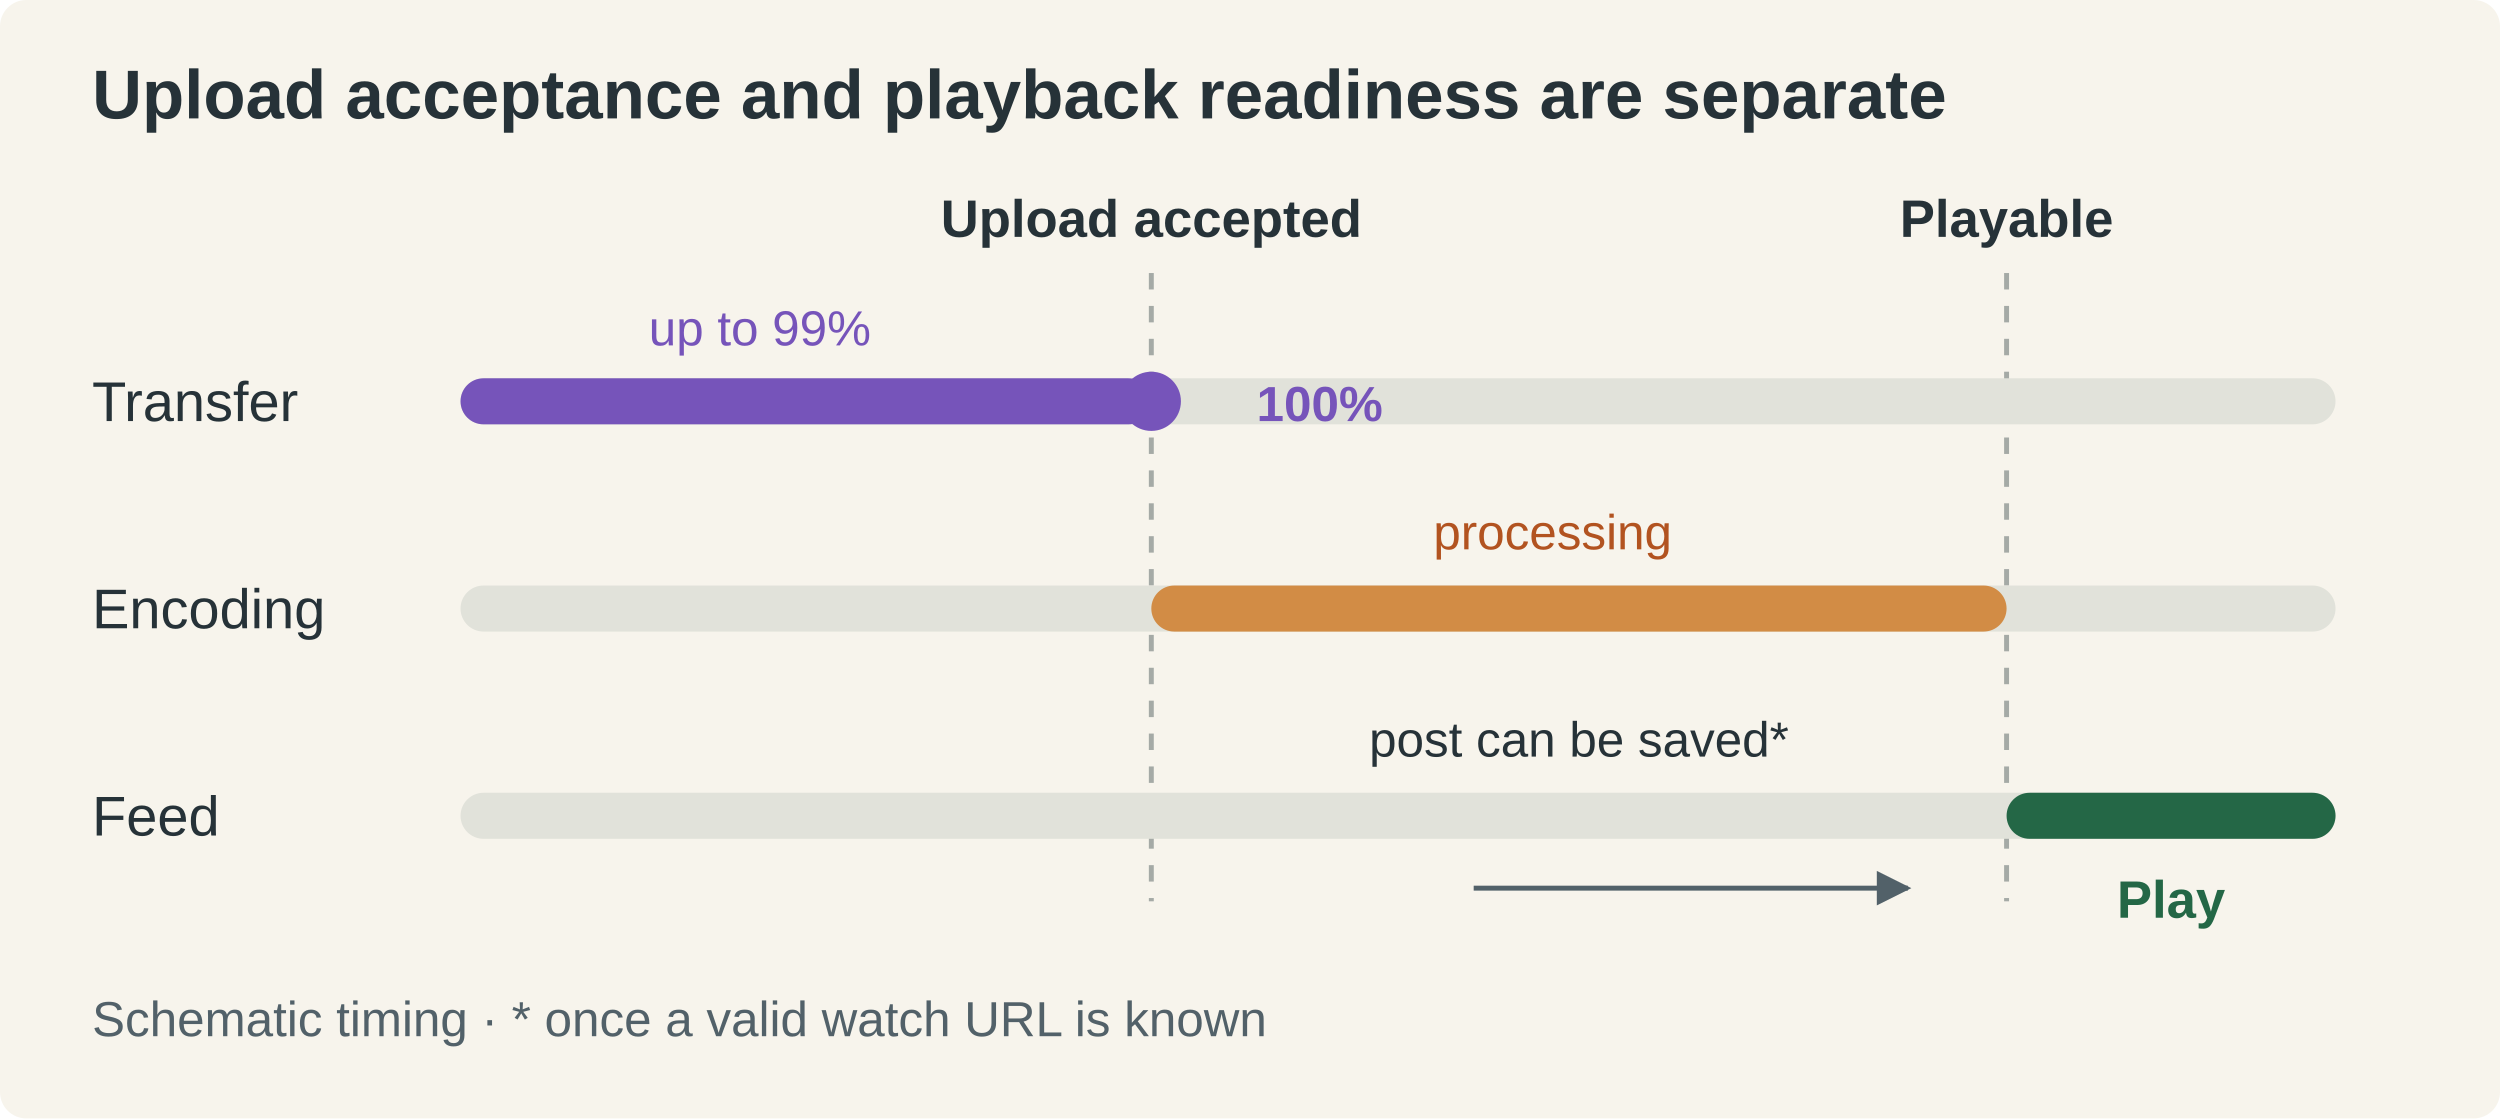
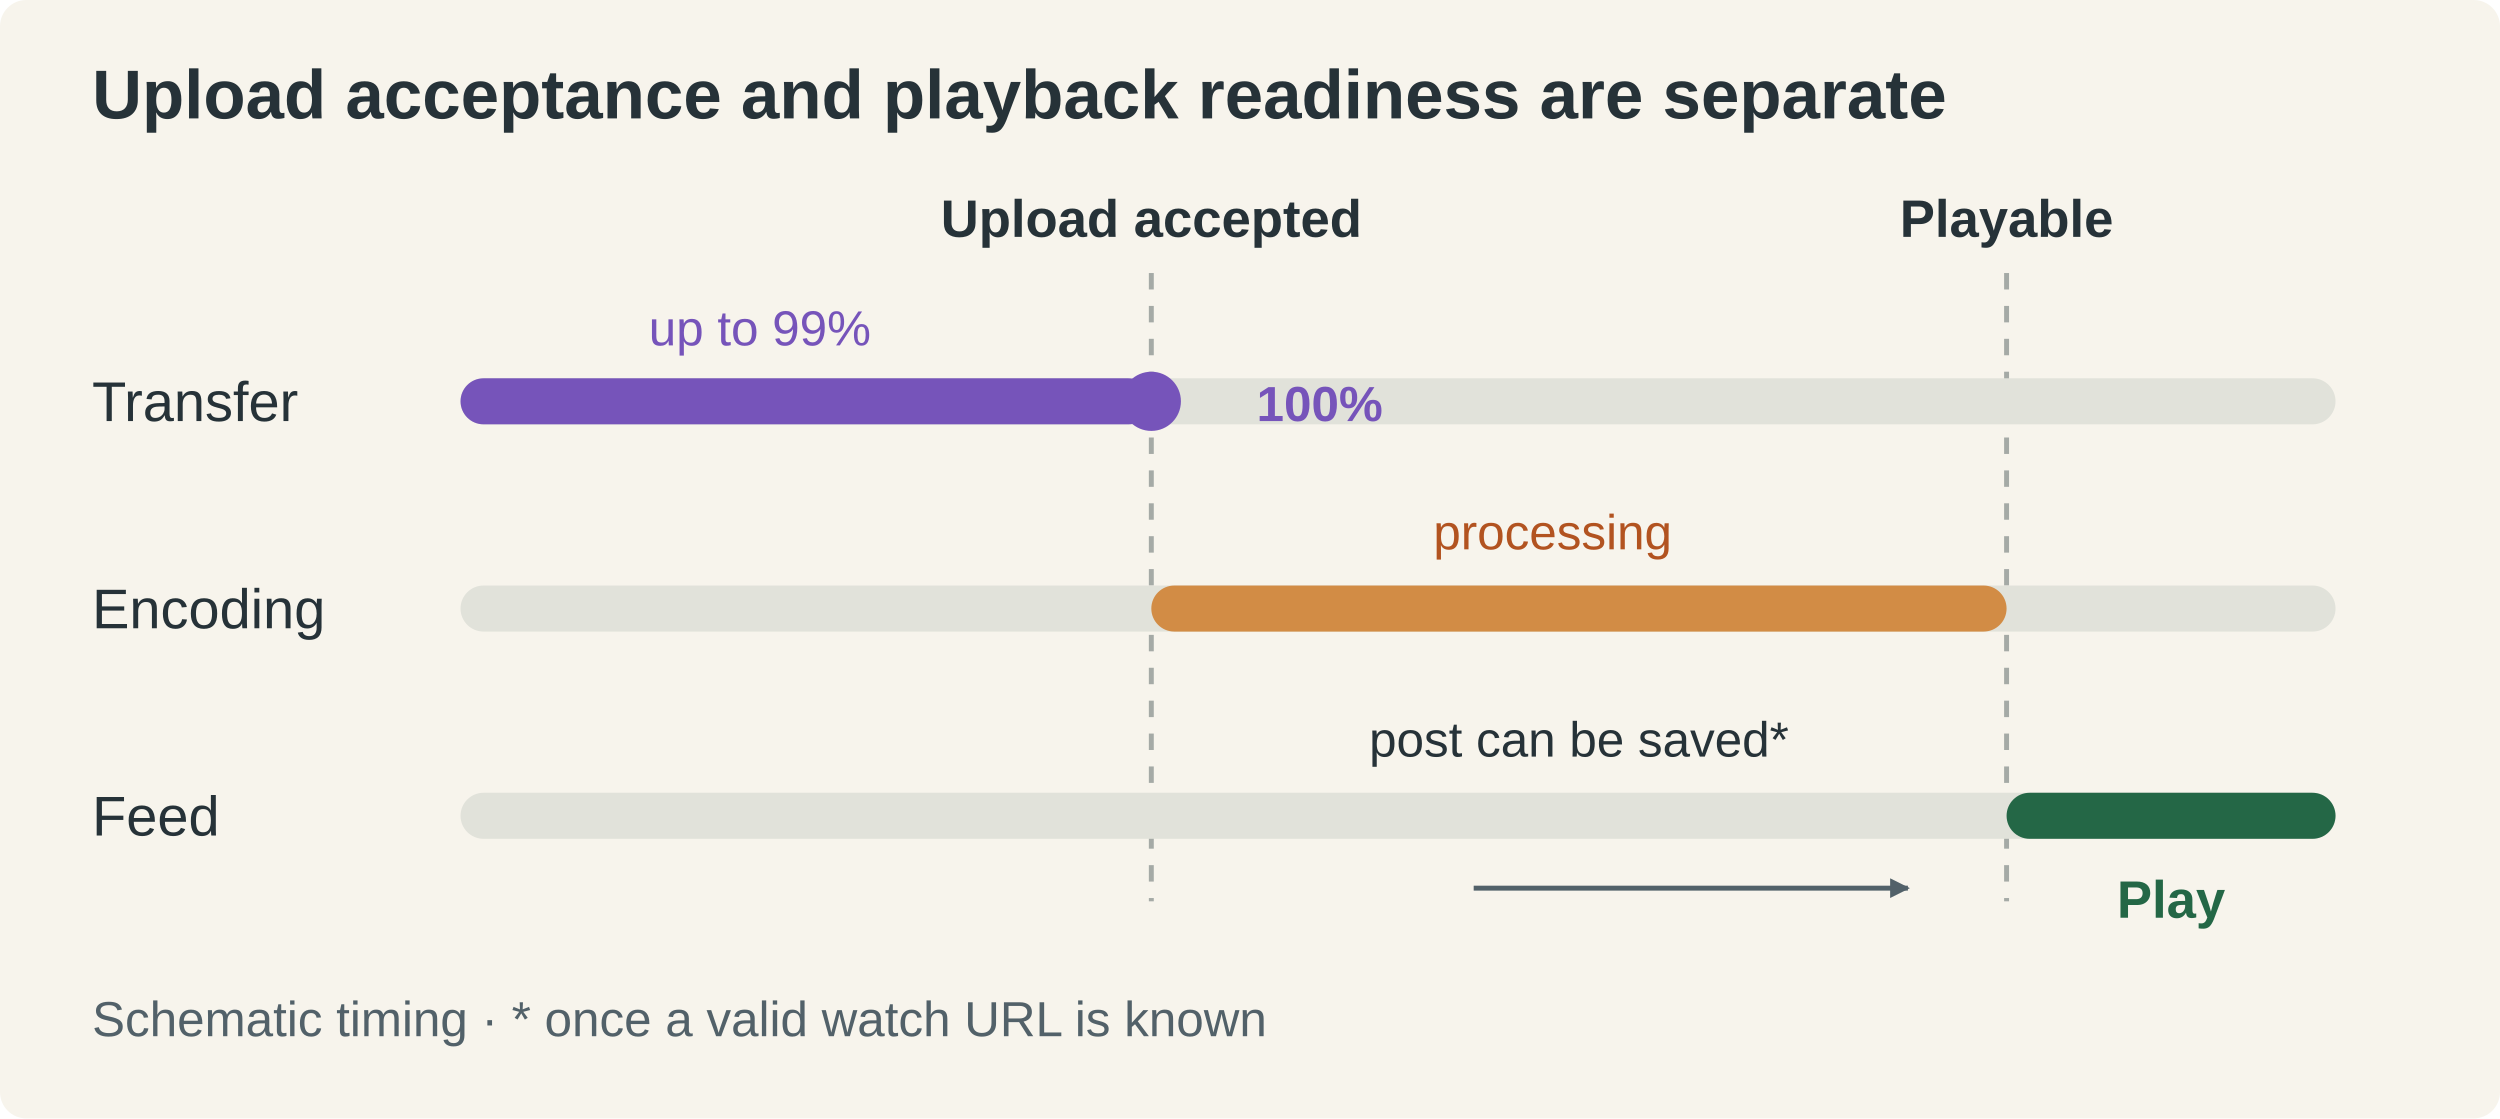
<svg xmlns="http://www.w3.org/2000/svg" width="760" height="340" viewBox="0 0 760 340" role="img" aria-labelledby="title desc">
  <defs>
-     <marker id="arrow" viewBox="0 0 10 10" refX="9" refY="5" markerWidth="7" markerHeight="7" orient="auto-start-reverse">
+     <marker id="arrow" viewBox="0 0 10 10" refX="9" refY="5" markerWidth="4" markerHeight="4" orient="auto-start-reverse">
      <path d="M0 0 10 5 0 10z" fill="context-stroke" />
    </marker>
  </defs>
  <rect width="760" height="340" rx="8" fill="#f7f4ec" />
  <g font-family="-apple-system,BlinkMacSystemFont,Segoe UI,Arial,sans-serif" fill="#263238">
    <text x="28" y="36" font-size="21" fill="#263238" font-weight="600" text-anchor="start">Upload acceptance and playback readiness are separate</text>
    <path d="M350 83V274" fill="none" stroke="#a5aaa6" stroke-width="1.5" stroke-dasharray="5 5" />
    <text x="350" y="72" font-size="16" fill="#263238" font-weight="600" text-anchor="middle">Upload accepted</text>
    <path d="M610 83V274" fill="none" stroke="#a5aaa6" stroke-width="1.5" stroke-dasharray="5 5" />
    <text x="610" y="72" font-size="16" fill="#263238" font-weight="600" text-anchor="middle">Playable</text>
    <text x="28" y="128" font-size="17" fill="#263238" font-weight="500" text-anchor="start">Transfer</text>
    <rect x="140" y="115" width="570" height="14" rx="7" fill="#e1e2da" />
    <text x="28" y="191" font-size="17" fill="#263238" font-weight="500" text-anchor="start">Encoding</text>
    <rect x="140" y="178" width="570" height="14" rx="7" fill="#e1e2da" />
    <text x="28" y="254" font-size="17" fill="#263238" font-weight="500" text-anchor="start">Feed</text>
    <rect x="140" y="241" width="570" height="14" rx="7" fill="#e1e2da" />
    <rect x="140" y="115" width="210" height="14" rx="7" fill="#7654ba" />
    <circle cx="350" cy="122" r="9" fill="#7654ba" />
    <text x="231" y="105" font-size="15" fill="#7654ba" font-weight="500" text-anchor="middle">up to 99%</text>
    <text x="382" y="128" font-size="15" fill="#7654ba" font-weight="600" text-anchor="start">100%</text>
    <rect x="350" y="178" width="260" height="14" rx="7" fill="#d28c45" />
    <text x="472" y="167" font-size="15" fill="#b25320" font-weight="500" text-anchor="middle">processing</text>
    <rect x="610" y="241" width="100" height="14" rx="7" fill="#246746" />
    <text x="480" y="230" font-size="15" fill="#263238" font-weight="400" text-anchor="middle">post can be saved*</text>
    <text x="660" y="279" font-size="16" fill="#246746" font-weight="600" text-anchor="middle">Play</text>
    <path d="M448 270H580" fill="none" stroke="#526169" stroke-width="1.5" marker-end="url(#arrow)" />
    <text x="28" y="315" font-size="15" fill="#526169" font-weight="400" text-anchor="start">Schematic timing · * once a valid watch URL is known</text>
  </g>
</svg>
